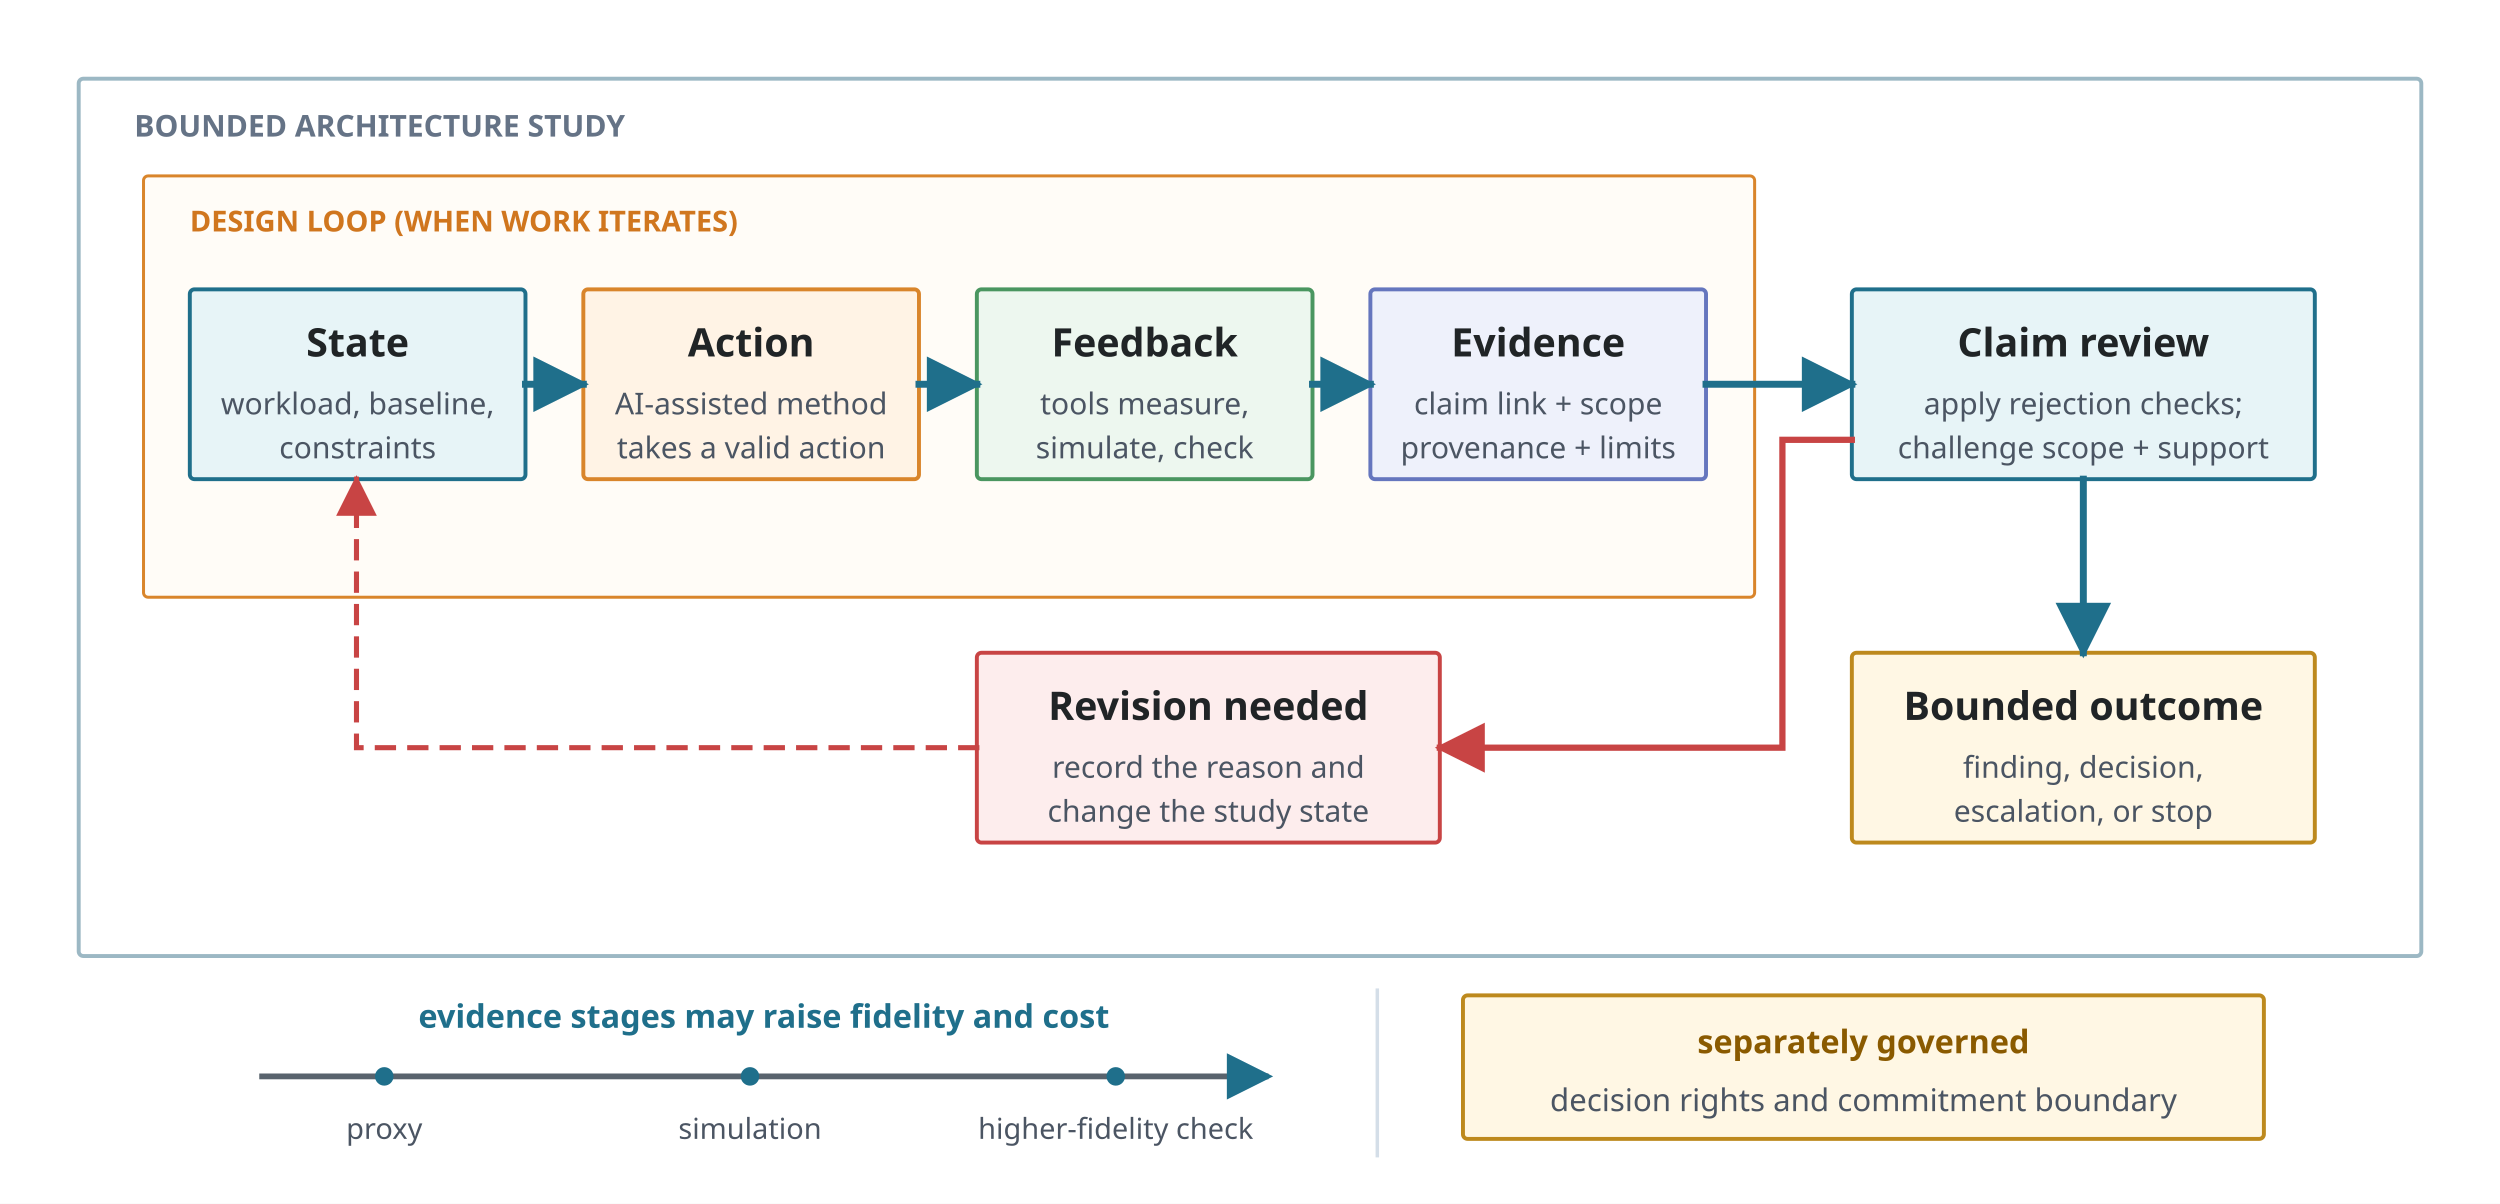
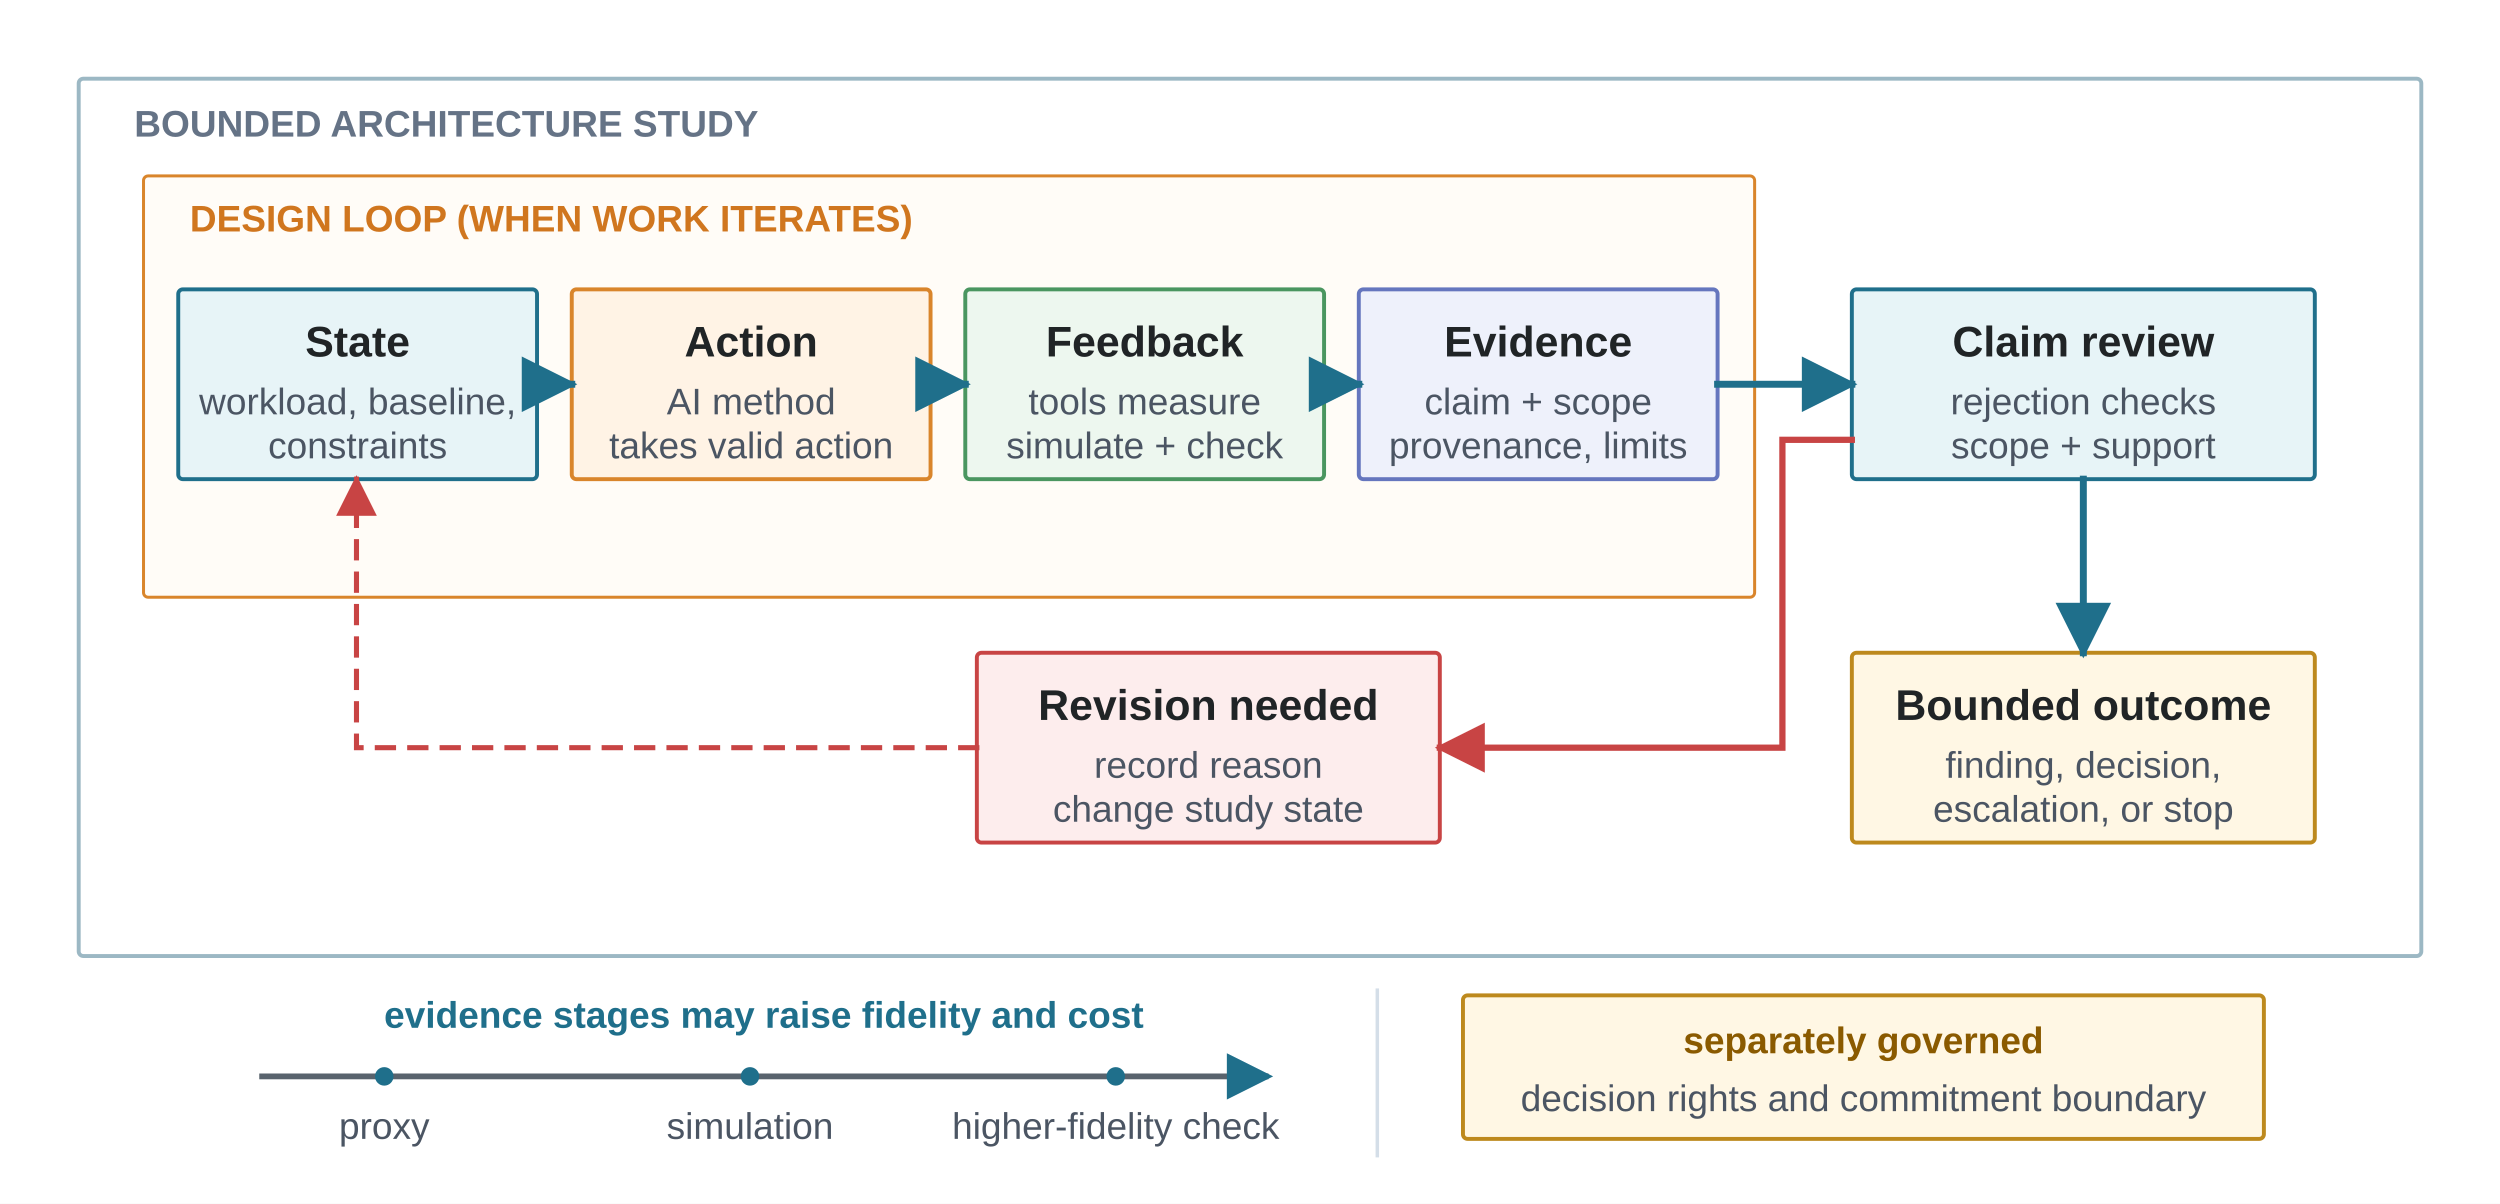
<svg xmlns="http://www.w3.org/2000/svg" viewBox="0 0 1080 520" role="img" aria-labelledby="loop-title loop-desc">
  <defs>
    <marker id="arrow-blue" viewBox="0 0 10 10" refX="9" refY="5" markerWidth="8" markerHeight="8" orient="auto">
      <path d="M 0 0 L 10 5 L 0 10 z" fill="#1F6F8B" />
    </marker>
    <marker id="arrow-red" viewBox="0 0 10 10" refX="9" refY="5" markerWidth="8" markerHeight="8" orient="auto">
      <path d="M 0 0 L 10 5 L 0 10 z" fill="#C84444" />
    </marker>
    <style>
-       .font { font-family: "Segoe UI", sans-serif; }
-       .group-label { font-size: 13px; font-weight: 750; fill: #657386; }
-       .loop-label { font-size: 12.5px; font-weight: 750; fill: #D0761E; }
-       .node-title { font-size: 17px; font-weight: 750; fill: #202426; }
-       .node-body { font-size: 13px; fill: #4B5563; }
-       .axis-note { font-size: 14px; font-weight: 700; fill: #1F6F8B; }
-       .axis-stage { font-size: 12.5px; fill: #4B5563; }
-       .governance-title { font-size: 14px; font-weight: 700; fill: #8A5A00; }
-       .governance-body { font-size: 13.5px; fill: #4B5563; }
+       .font { font-family: Arial, Helvetica, sans-serif; }
+       .group-label { font-size: 16px; font-weight: 750; fill: #657386; }
+       .loop-label { font-size: 16px; font-weight: 750; fill: #D0761E; }
+       .node-title { font-size: 18.5px; font-weight: 750; fill: #202426; }
+       .node-body { font-size: 16px; fill: #4B5563; }
+       .axis-note { font-size: 16px; font-weight: 700; fill: #1F6F8B; }
+       .axis-stage { font-size: 16px; fill: #4B5563; }
+       .governance-title { font-size: 16px; font-weight: 700; fill: #8A5A00; }
+       .governance-body { font-size: 16px; fill: #4B5563; }
      .state { fill: #E7F4F7; stroke: #1F6F8B; stroke-width: 1.7; }
      .action { fill: #FFF3E5; stroke: #D9852B; stroke-width: 1.7; }
      .feedback { fill: #EDF7EF; stroke: #4A9660; stroke-width: 1.7; }
      .evidence { fill: #EEF1FB; stroke: #6576BE; stroke-width: 1.7; }
      .review { fill: #E7F4F7; stroke: #1F6F8B; stroke-width: 1.7; }
      .outcome { fill: #FFF7E4; stroke: #BD891D; stroke-width: 1.7; }
      .revise { fill: #FDEDED; stroke: #C84444; stroke-width: 1.7; }
      .edge { fill: none; stroke: #1F6F8B; stroke-width: 3; stroke-linecap: square; stroke-linejoin: miter; marker-end: url(#arrow-blue); }
      .edge-red { fill: none; stroke: #C84444; stroke-width: 2.7; stroke-linecap: square; stroke-linejoin: miter; marker-end: url(#arrow-red); }
      .edge-revise { fill: none; stroke: #C84444; stroke-width: 2.2; stroke-linecap: square; stroke-linejoin: miter; stroke-dasharray: 7 7; marker-end: url(#arrow-red); }
      .study-boundary { fill: none; stroke: #9CB8C4; stroke-width: 1.7; }
      .loop-boundary { fill: #FFFCF7; stroke: #D9852B; stroke-width: 1.3; }
    </style>
  </defs>
  <rect width="1080" height="520" fill="#FFFFFF" />
  <g class="font">
    <rect class="study-boundary" x="34" y="34" width="1012" height="379" rx="2" />
    <text class="group-label" x="58" y="59">BOUNDED ARCHITECTURE STUDY</text>
    <rect class="loop-boundary" x="62" y="76" width="696" height="182" rx="2" />
    <text class="loop-label" x="82" y="100">DESIGN LOOP (WHEN WORK ITERATES)</text>
-     <rect class="state" x="82" y="125" width="145" height="82" rx="2" />
+     <rect class="state" x="77" y="125" width="155" height="82" rx="2" />
    <text class="node-title" x="154.5" y="154" text-anchor="middle">State</text>
    <text class="node-body" x="154.5" y="179" text-anchor="middle">workload, baseline,</text>
    <text class="node-body" x="154.5" y="198" text-anchor="middle">constraints</text>
-     <rect class="action" x="252" y="125" width="145" height="82" rx="2" />
+     <rect class="action" x="247" y="125" width="155" height="82" rx="2" />
    <text class="node-title" x="324.5" y="154" text-anchor="middle">Action</text>
-     <text class="node-body" x="324.5" y="179" text-anchor="middle">AI-assisted method</text>
-     <text class="node-body" x="324.5" y="198" text-anchor="middle">takes a valid action</text>
-     <rect class="feedback" x="422" y="125" width="145" height="82" rx="2" />
+     <text class="node-body" x="324.5" y="179" text-anchor="middle">AI method</text>
+     <text class="node-body" x="324.5" y="198" text-anchor="middle">takes valid action</text>
+     <rect class="feedback" x="417" y="125" width="155" height="82" rx="2" />
    <text class="node-title" x="494.5" y="154" text-anchor="middle">Feedback</text>
-     <text class="node-body" x="494.5" y="179" text-anchor="middle">tools measure,</text>
-     <text class="node-body" x="494.5" y="198" text-anchor="middle">simulate, check</text>
-     <rect class="evidence" x="592" y="125" width="145" height="82" rx="2" />
+     <text class="node-body" x="494.5" y="179" text-anchor="middle">tools measure</text>
+     <text class="node-body" x="494.5" y="198" text-anchor="middle">simulate + check</text>
+     <rect class="evidence" x="587" y="125" width="155" height="82" rx="2" />
    <text class="node-title" x="664.5" y="154" text-anchor="middle">Evidence</text>
-     <text class="node-body" x="664.5" y="179" text-anchor="middle">claim link + scope</text>
-     <text class="node-body" x="664.5" y="198" text-anchor="middle">provenance + limits</text>
+     <text class="node-body" x="664.5" y="179" text-anchor="middle">claim + scope</text>
+     <text class="node-body" x="664.5" y="198" text-anchor="middle">provenance, limits</text>
    <rect class="review" x="800" y="125" width="200" height="82" rx="2" />
    <text class="node-title" x="900" y="154" text-anchor="middle">Claim review</text>
-     <text class="node-body" x="900" y="179" text-anchor="middle">apply rejection checks;</text>
-     <text class="node-body" x="900" y="198" text-anchor="middle">challenge scope + support</text>
+     <text class="node-body" x="900" y="179" text-anchor="middle">rejection checks</text>
+     <text class="node-body" x="900" y="198" text-anchor="middle">scope + support</text>
    <rect class="revise" x="422" y="282" width="200" height="82" rx="2" />
    <text class="node-title" x="522" y="311" text-anchor="middle">Revision needed</text>
-     <text class="node-body" x="522" y="336" text-anchor="middle">record the reason and</text>
-     <text class="node-body" x="522" y="355" text-anchor="middle">change the study state</text>
+     <text class="node-body" x="522" y="336" text-anchor="middle">record reason</text>
+     <text class="node-body" x="522" y="355" text-anchor="middle">change study state</text>
    <rect class="outcome" x="800" y="282" width="200" height="82" rx="2" />
    <text class="node-title" x="900" y="311" text-anchor="middle">Bounded outcome</text>
    <text class="node-body" x="900" y="336" text-anchor="middle">finding, decision,</text>
    <text class="node-body" x="900" y="355" text-anchor="middle">escalation, or stop</text>
-     <path class="edge" d="M 227 166 H 252" />
-     <path class="edge" d="M 397 166 H 422" />
-     <path class="edge" d="M 567 166 H 592" />
-     <path class="edge" d="M 737 166 H 800" />
+     <path class="edge" d="M 232 166 H 247" />
+     <path class="edge" d="M 402 166 H 417" />
+     <path class="edge" d="M 572 166 H 587" />
+     <path class="edge" d="M 742 166 H 800" />
    <path class="edge" d="M 900 207 V 282" />
    <path class="edge-red" d="M 800 190 H 770 V 323 H 622" />
    <path class="edge-revise" d="M 422 323 H 154 V 207" />
    <text class="axis-note" x="330" y="444" text-anchor="middle">evidence stages may raise fidelity and cost</text>
    <line x1="112" y1="465" x2="548" y2="465" stroke="#59636D" stroke-width="2.5" marker-end="url(#arrow-blue)" />
    <circle cx="166" cy="465" r="4" fill="#1F6F8B" />
    <circle cx="324" cy="465" r="4" fill="#1F6F8B" />
    <circle cx="482" cy="465" r="4" fill="#1F6F8B" />
    <text class="axis-stage" x="166" y="492" text-anchor="middle">proxy</text>
    <text class="axis-stage" x="324" y="492" text-anchor="middle">simulation</text>
    <text class="axis-stage" x="482" y="492" text-anchor="middle">higher-fidelity check</text>
    <line x1="595" y1="427" x2="595" y2="500" stroke="#D4DEE8" stroke-width="1.5" />
    <rect class="outcome" x="632" y="430" width="346" height="62" rx="2" />
    <text class="governance-title" x="805" y="455" text-anchor="middle">separately governed</text>
    <text class="governance-body" x="805" y="480" text-anchor="middle">decision rights and commitment boundary</text>
  </g>
</svg>
